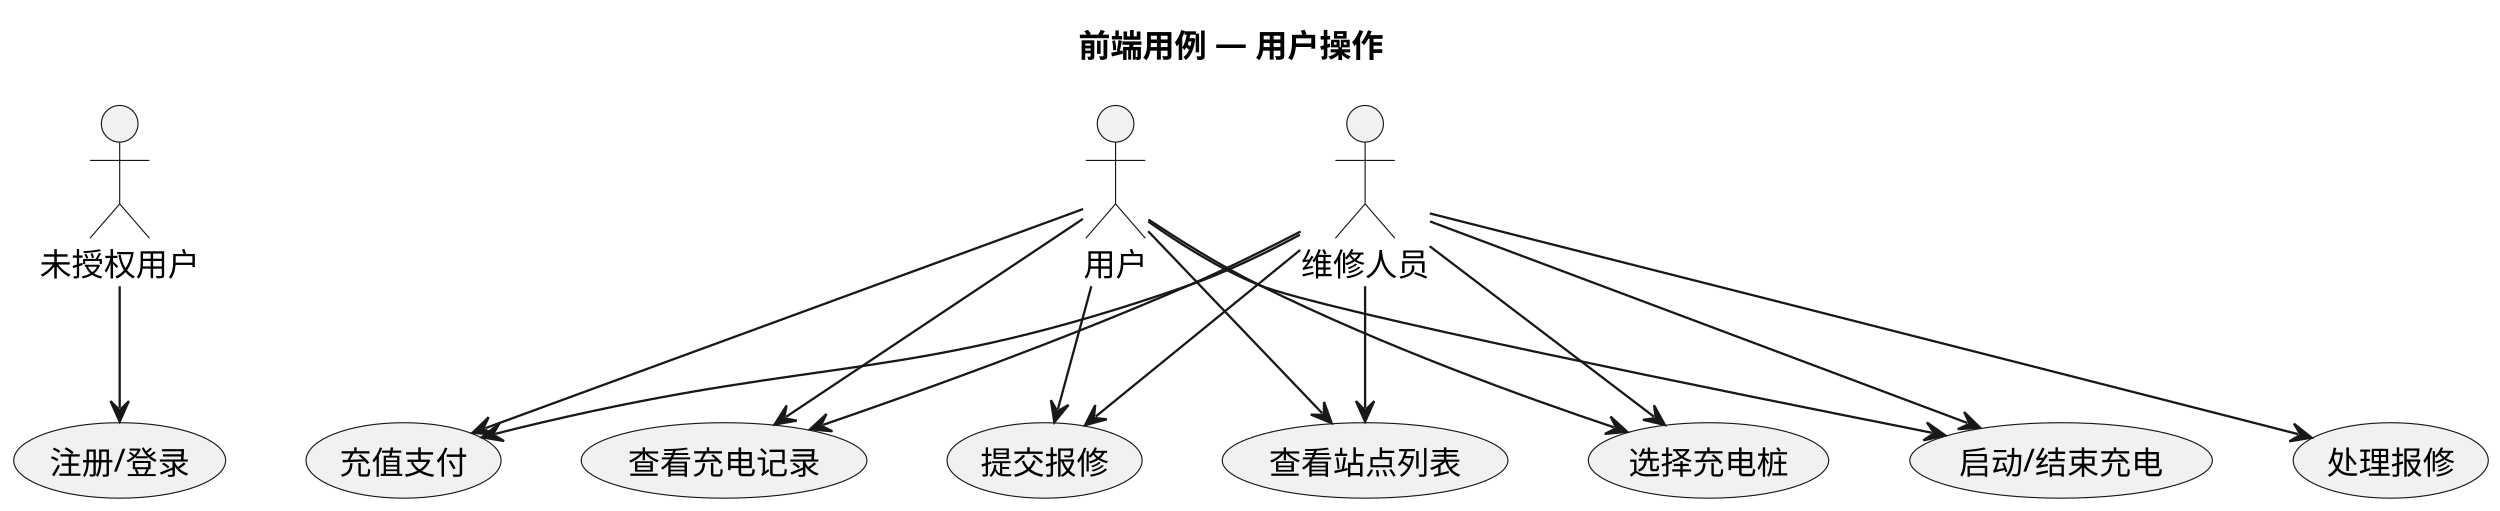
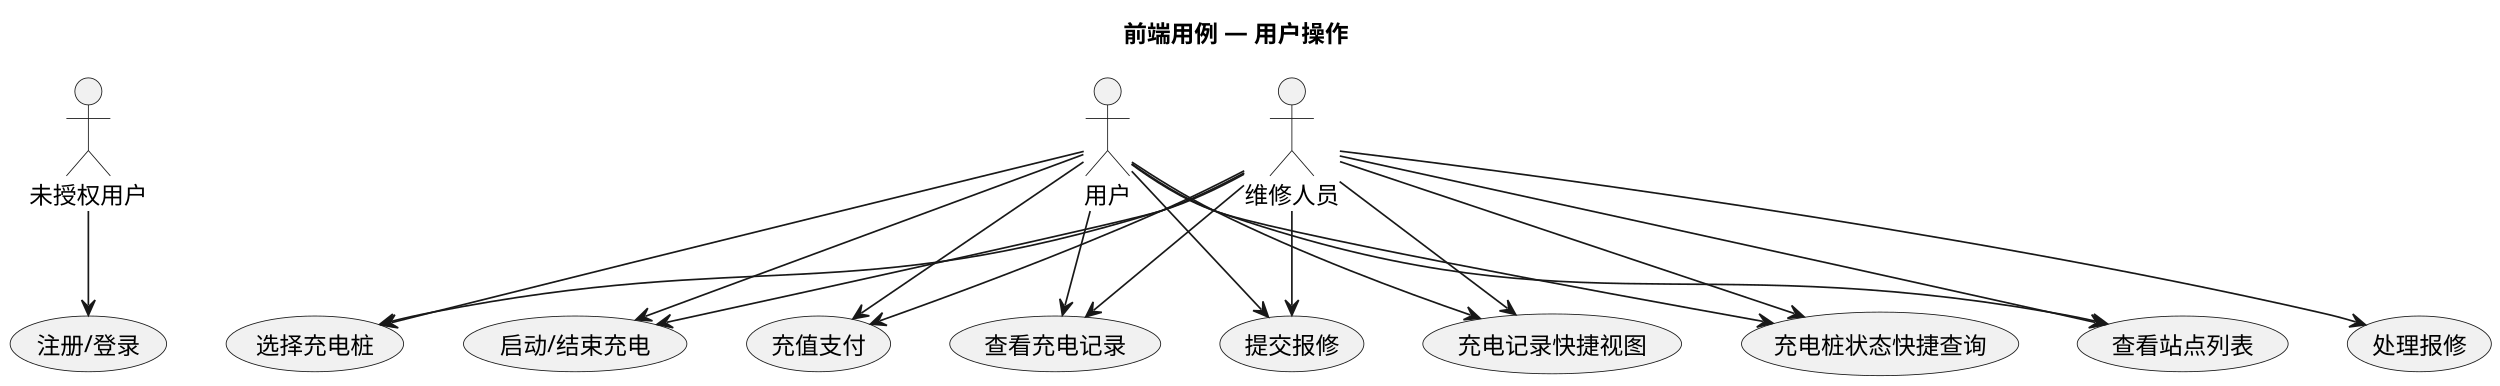
- <svg xmlns="http://www.w3.org/2000/svg" contentStyleType="text/css" data-diagram-type="DESCRIPTION" height="223px" preserveAspectRatio="none" style="width:1092px;height:223px;background:#FFFFFF;" version="1.1" viewBox="0 0 1092 223" width="1092px" zoomAndPan="magnify">
+ <svg xmlns="http://www.w3.org/2000/svg" contentStyleType="text/css" data-diagram-type="DESCRIPTION" height="228px" preserveAspectRatio="none" style="width:1479px;height:228px;background:#FFFFFF;" version="1.1" viewBox="0 0 1479 228" width="1479px" zoomAndPan="magnify">
  <defs />
  <g>
    <g class="title" data-source-line="1">
-       <text fill="#000000" font-family="sans-serif" font-size="14" font-weight="bold" lengthAdjust="spacing" textLength="136.78" x="471.048" y="24.966">前端用例 — 用户操作</text>
+       <text fill="#000000" font-family="sans-serif" font-size="14" font-weight="bold" lengthAdjust="spacing" textLength="136.78" x="664.548" y="24.966">前端用例 — 用户操作</text>
    </g>
    <g class="entity" data-entity="G" data-source-line="4" data-uid="ent0002" id="entity_G">
      <ellipse cx="52.28" cy="54.068" fill="#F1F1F1" rx="8" ry="8" style="stroke:#181818;stroke-width:0.5;" />
      <path d="M52.28,62.068 L52.28,89.068 M39.28,70.068 L65.28,70.068 M52.28,89.068 L39.28,104.068 M52.28,89.068 L65.28,104.068" fill="none" style="stroke:#181818;stroke-width:0.5;" />
      <text fill="#000000" font-family="sans-serif" font-size="14" lengthAdjust="spacing" textLength="70" x="17.28" y="120.534">未授权用户</text>
    </g>
    <g class="entity" data-entity="U" data-source-line="5" data-uid="ent0003" id="entity_U">
-       <ellipse cx="487.28" cy="54.068" fill="#F1F1F1" rx="8" ry="8" style="stroke:#181818;stroke-width:0.5;" />
-       <path d="M487.28,62.068 L487.28,89.068 M474.28,70.068 L500.28,70.068 M487.28,89.068 L474.28,104.068 M487.28,89.068 L500.28,104.068" fill="none" style="stroke:#181818;stroke-width:0.5;" />
-       <text fill="#000000" font-family="sans-serif" font-size="14" lengthAdjust="spacing" textLength="28" x="473.28" y="120.534">用户</text>
+       <ellipse cx="655.28" cy="54.068" fill="#F1F1F1" rx="8" ry="8" style="stroke:#181818;stroke-width:0.5;" />
+       <path d="M655.28,62.068 L655.28,89.068 M642.28,70.068 L668.28,70.068 M655.28,89.068 L642.28,104.068 M655.28,89.068 L668.28,104.068" fill="none" style="stroke:#181818;stroke-width:0.5;" />
+       <text fill="#000000" font-family="sans-serif" font-size="14" lengthAdjust="spacing" textLength="28" x="641.28" y="120.534">用户</text>
    </g>
    <g class="entity" data-entity="M" data-source-line="6" data-uid="ent0004" id="entity_M">
-       <ellipse cx="596.28" cy="54.068" fill="#F1F1F1" rx="8" ry="8" style="stroke:#181818;stroke-width:0.5;" />
-       <path d="M596.28,62.068 L596.28,89.068 M583.28,70.068 L609.28,70.068 M596.28,89.068 L583.28,104.068 M596.28,89.068 L609.28,104.068" fill="none" style="stroke:#181818;stroke-width:0.5;" />
-       <text fill="#000000" font-family="sans-serif" font-size="14" lengthAdjust="spacing" textLength="56" x="568.28" y="120.534">维修人员</text>
+       <ellipse cx="764.28" cy="54.068" fill="#F1F1F1" rx="8" ry="8" style="stroke:#181818;stroke-width:0.5;" />
+       <path d="M764.28,62.068 L764.28,89.068 M751.28,70.068 L777.28,70.068 M764.28,89.068 L751.28,104.068 M764.28,89.068 L777.28,104.068" fill="none" style="stroke:#181818;stroke-width:0.5;" />
+       <text fill="#000000" font-family="sans-serif" font-size="14" lengthAdjust="spacing" textLength="56" x="736.28" y="120.534">维修人员</text>
    </g>
    <g class="entity" data-entity="LOG" data-source-line="8" data-uid="ent0005" id="entity_LOG">
-       <ellipse cx="52.281" cy="201.121" fill="#F1F1F1" rx="46.281" ry="16.483" style="stroke:#181818;stroke-width:0.5;" />
-       <text fill="#000000" font-family="sans-serif" font-size="14" lengthAdjust="spacing" textLength="61.208" x="21.677" y="207.155">注册/登录</text>
+       <ellipse cx="52.281" cy="203.441" fill="#F1F1F1" rx="46.281" ry="16.483" style="stroke:#181818;stroke-width:0.5;" />
+       <text fill="#000000" font-family="sans-serif" font-size="14" lengthAdjust="spacing" textLength="61.208" x="21.677" y="209.475">注册/登录</text>
    </g>
    <g class="entity" data-entity="VSL" data-source-line="9" data-uid="ent0006" id="entity_VSL">
-       <ellipse cx="596.277" cy="201.121" fill="#F1F1F1" rx="62.397" ry="16.483" style="stroke:#181818;stroke-width:0.5;" />
-       <text fill="#000000" font-family="sans-serif" font-size="14" lengthAdjust="spacing" textLength="84" x="554.277" y="207.155">查看站点列表</text>
+       <ellipse cx="1291.277" cy="203.441" fill="#F1F1F1" rx="62.397" ry="16.483" style="stroke:#181818;stroke-width:0.5;" />
+       <text fill="#000000" font-family="sans-serif" font-size="14" lengthAdjust="spacing" textLength="84" x="1249.277" y="209.475">查看站点列表</text>
    </g>
    <g class="entity" data-entity="SC" data-source-line="10" data-uid="ent0007" id="entity_SC">
-       <ellipse cx="746.278" cy="201.121" fill="#F1F1F1" rx="52.498" ry="16.483" style="stroke:#181818;stroke-width:0.5;" />
-       <text fill="#000000" font-family="sans-serif" font-size="14" lengthAdjust="spacing" textLength="70" x="711.278" y="207.155">选择充电桩</text>
+       <ellipse cx="186.278" cy="203.441" fill="#F1F1F1" rx="52.498" ry="16.483" style="stroke:#181818;stroke-width:0.5;" />
+       <text fill="#000000" font-family="sans-serif" font-size="14" lengthAdjust="spacing" textLength="70" x="151.278" y="209.475">选择充电桩</text>
    </g>
    <g class="entity" data-entity="CS" data-source-line="11" data-uid="ent0008" id="entity_CS">
-       <ellipse cx="900.28" cy="201.121" fill="#F1F1F1" rx="66.08" ry="16.483" style="stroke:#181818;stroke-width:0.5;" />
-       <text fill="#000000" font-family="sans-serif" font-size="14" lengthAdjust="spacing" textLength="89.208" x="855.676" y="207.155">启动/结束充电</text>
+       <ellipse cx="340.28" cy="203.441" fill="#F1F1F1" rx="66.08" ry="16.483" style="stroke:#181818;stroke-width:0.5;" />
+       <text fill="#000000" font-family="sans-serif" font-size="14" lengthAdjust="spacing" textLength="89.208" x="295.676" y="209.475">启动/结束充电</text>
    </g>
    <g class="entity" data-entity="PAY" data-source-line="12" data-uid="ent0009" id="entity_PAY">
-       <ellipse cx="176.278" cy="201.121" fill="#F1F1F1" rx="42.598" ry="16.483" style="stroke:#181818;stroke-width:0.5;" />
-       <text fill="#000000" font-family="sans-serif" font-size="14" lengthAdjust="spacing" textLength="56" x="148.278" y="207.155">充值支付</text>
+       <ellipse cx="484.278" cy="203.441" fill="#F1F1F1" rx="42.598" ry="16.483" style="stroke:#181818;stroke-width:0.5;" />
+       <text fill="#000000" font-family="sans-serif" font-size="14" lengthAdjust="spacing" textLength="56" x="456.278" y="209.475">充值支付</text>
    </g>
    <g class="entity" data-entity="VCR" data-source-line="13" data-uid="ent0010" id="entity_VCR">
-       <ellipse cx="316.277" cy="201.121" fill="#F1F1F1" rx="62.397" ry="16.483" style="stroke:#181818;stroke-width:0.5;" />
-       <text fill="#000000" font-family="sans-serif" font-size="14" lengthAdjust="spacing" textLength="84" x="274.277" y="207.155">查看充电记录</text>
+       <ellipse cx="624.277" cy="203.441" fill="#F1F1F1" rx="62.397" ry="16.483" style="stroke:#181818;stroke-width:0.5;" />
+       <text fill="#000000" font-family="sans-serif" font-size="14" lengthAdjust="spacing" textLength="84" x="582.277" y="209.475">查看充电记录</text>
    </g>
    <g class="entity" data-entity="SRT" data-source-line="14" data-uid="ent0011" id="entity_SRT">
-       <ellipse cx="456.278" cy="201.121" fill="#F1F1F1" rx="42.598" ry="16.483" style="stroke:#181818;stroke-width:0.5;" />
-       <text fill="#000000" font-family="sans-serif" font-size="14" lengthAdjust="spacing" textLength="56" x="428.278" y="207.155">提交报修</text>
+       <ellipse cx="764.278" cy="203.441" fill="#F1F1F1" rx="42.598" ry="16.483" style="stroke:#181818;stroke-width:0.5;" />
+       <text fill="#000000" font-family="sans-serif" font-size="14" lengthAdjust="spacing" textLength="56" x="736.278" y="209.475">提交报修</text>
    </g>
    <g class="entity" data-entity="HR" data-source-line="15" data-uid="ent0012" id="entity_HR">
-       <ellipse cx="1044.278" cy="201.121" fill="#F1F1F1" rx="42.598" ry="16.483" style="stroke:#181818;stroke-width:0.5;" />
-       <text fill="#000000" font-family="sans-serif" font-size="14" lengthAdjust="spacing" textLength="56" x="1016.278" y="207.155">处理报修</text>
+       <ellipse cx="1431.278" cy="203.441" fill="#F1F1F1" rx="42.598" ry="16.483" style="stroke:#181818;stroke-width:0.5;" />
+       <text fill="#000000" font-family="sans-serif" font-size="14" lengthAdjust="spacing" textLength="56" x="1403.278" y="209.475">处理报修</text>
    </g>
-     <g class="link" data-entity-1="G" data-entity-2="LOG" data-source-line="17" data-uid="lnk13" id="link_G_LOG">
-       <path d="M52.28,125.018 C52.28,145.278 52.28,162.928 52.28,178.198" fill="none" id="G-to-LOG" style="stroke:#181818;stroke-width:1;" />
-       <polygon fill="#181818" points="52.28,184.198,56.28,175.198,52.28,179.198,48.28,175.198,52.28,184.198" style="stroke:#181818;stroke-width:1;" />
+     <g class="entity" data-entity="QV" data-source-line="16" data-uid="ent0013" id="entity_QV">
+       <ellipse cx="918.282" cy="203.436" fill="#F1F1F1" rx="76.542" ry="17.708" style="stroke:#181818;stroke-width:0.5;" />
+       <text fill="#000000" font-family="sans-serif" font-size="14" lengthAdjust="spacing" textLength="112" x="862.282" y="209.47">充电记录快捷视图</text>
    </g>
-     <g class="link" data-entity-1="U" data-entity-2="VSL" data-source-line="18" data-uid="lnk14" id="link_U_VSL">
-       <path d="M501.53,101.008 C522.3,122.738 556.563,158.571 577.533,180.501" fill="none" id="U-to-VSL" style="stroke:#181818;stroke-width:1;" />
-       <polygon fill="#181818" points="581.68,184.838,578.351,175.569,578.224,181.224,572.569,181.098,581.68,184.838" style="stroke:#181818;stroke-width:1;" />
+     <g class="entity" data-entity="QC" data-source-line="17" data-uid="ent0014" id="entity_QC">
+       <ellipse cx="1112.283" cy="203.438" fill="#F1F1F1" rx="82.003" ry="18.8" style="stroke:#181818;stroke-width:0.5;" />
+       <text fill="#000000" font-family="sans-serif" font-size="14" lengthAdjust="spacing" textLength="126" x="1049.283" y="209.472">充电桩状态快捷查询</text>
    </g>
-     <g class="link" data-entity-1="U" data-entity-2="SC" data-source-line="19" data-uid="lnk15" id="link_U_SC">
-       <path d="M501.62,95.908 C514.12,104.198 532.92,116.068 550.28,124.628 C604.57,151.408 665.173,173.286 705.083,186.706" fill="none" id="U-to-SC" style="stroke:#181818;stroke-width:1;" />
-       <polygon fill="#181818" points="710.77,188.618,703.514,181.958,706.031,187.024,700.965,189.541,710.77,188.618" style="stroke:#181818;stroke-width:1;" />
+     <g class="link" data-entity-1="G" data-entity-2="LOG" data-source-line="19" data-uid="lnk15" id="link_G_LOG">
+       <path d="M52.28,124.838 C52.28,145.858 52.28,164.698 52.28,180.508" fill="none" id="G-to-LOG" style="stroke:#181818;stroke-width:1;" />
+       <polygon fill="#181818" points="52.28,186.508,56.28,177.508,52.28,181.508,48.28,177.508,52.28,186.508" style="stroke:#181818;stroke-width:1;" />
    </g>
-     <g class="link" data-entity-1="U" data-entity-2="CS" data-source-line="20" data-uid="lnk16" id="link_U_CS">
-       <path d="M501.56,96.768 C513.87,105.488 532.43,117.488 550.28,124.628 C577.87,135.678 753.694,171.183 843.844,189.023" fill="none" id="U-to-CS" style="stroke:#181818;stroke-width:1;" />
-       <polygon fill="#181818" points="849.73,190.188,841.678,184.517,844.825,189.217,840.125,192.365,849.73,190.188" style="stroke:#181818;stroke-width:1;" />
+     <g class="link" data-entity-1="U" data-entity-2="VSL" data-source-line="20" data-uid="lnk16" id="link_U_VSL">
+       <path d="M669.4,97.198 C681.61,106.168 700.12,118.318 718.28,124.638 C927.16,197.328 994.35,146.948 1212.28,184.638 C1223.5,186.578 1229.675,187.756 1240.875,190.266" fill="none" id="U-to-VSL" style="stroke:#181818;stroke-width:1;" />
+       <polygon fill="#181818" points="1246.73,191.578,1238.823,185.707,1241.851,190.484,1237.073,193.513,1246.73,191.578" style="stroke:#181818;stroke-width:1;" />
    </g>
-     <g class="link" data-entity-1="U" data-entity-2="PAY" data-source-line="21" data-uid="lnk17" id="link_U_PAY">
-       <path d="M473.11,91.298 C425.7,108.678 277.554,162.993 211.984,187.023" fill="none" id="U-to-PAY" style="stroke:#181818;stroke-width:1;" />
-       <polygon fill="#181818" points="206.35,189.088,216.177,189.747,211.045,187.367,213.424,182.235,206.35,189.088" style="stroke:#181818;stroke-width:1;" />
+     <g class="link" data-entity-1="U" data-entity-2="SC" data-source-line="21" data-uid="lnk17" id="link_U_SC">
+       <path d="M641.14,89.558 C589.57,102.168 406.82,146.908 256.28,184.638 C246.43,187.108 241.615,188.321 231.695,190.841" fill="none" id="U-to-SC" style="stroke:#181818;stroke-width:1;" />
+       <polygon fill="#181818" points="225.88,192.318,235.588,193.979,230.726,191.087,233.618,186.225,225.88,192.318" style="stroke:#181818;stroke-width:1;" />
    </g>
-     <g class="link" data-entity-1="U" data-entity-2="VCR" data-source-line="22" data-uid="lnk18" id="link_U_VCR">
-       <path d="M473,95.618 C443.14,115.528 378.932,158.339 343.322,182.089" fill="none" id="U-to-VCR" style="stroke:#181818;stroke-width:1;" />
-       <polygon fill="#181818" points="338.33,185.418,348.037,183.752,342.49,182.644,343.598,177.096,338.33,185.418" style="stroke:#181818;stroke-width:1;" />
+     <g class="link" data-entity-1="U" data-entity-2="CS" data-source-line="22" data-uid="lnk18" id="link_U_CS">
+       <path d="M640.93,91.408 C594.17,108.668 450.899,161.589 381.788,187.109" fill="none" id="U-to-CS" style="stroke:#181818;stroke-width:1;" />
+       <polygon fill="#181818" points="376.16,189.188,385.988,189.823,380.85,187.456,383.217,182.318,376.16,189.188" style="stroke:#181818;stroke-width:1;" />
    </g>
-     <g class="link" data-entity-1="U" data-entity-2="SRT" data-source-line="23" data-uid="lnk19" id="link_U_SRT">
-       <path d="M476.7,125.018 C471.16,145.398 466.255,163.438 462.104,178.698" fill="none" id="U-to-SRT" style="stroke:#181818;stroke-width:1;" />
-       <polygon fill="#181818" points="460.53,184.488,466.752,176.853,461.842,179.663,459.032,174.754,460.53,184.488" style="stroke:#181818;stroke-width:1;" />
+     <g class="link" data-entity-1="U" data-entity-2="PAY" data-source-line="23" data-uid="lnk19" id="link_U_PAY">
+       <path d="M641,95.818 C610.65,116.468 544.65,161.362 509.59,185.222" fill="none" id="U-to-PAY" style="stroke:#181818;stroke-width:1;" />
+       <polygon fill="#181818" points="504.63,188.598,514.321,186.841,508.764,185.785,509.82,180.227,504.63,188.598" style="stroke:#181818;stroke-width:1;" />
    </g>
-     <g class="link" data-entity-1="M" data-entity-2="VSL" data-source-line="24" data-uid="lnk20" id="link_M_VSL">
-       <path d="M596.28,125.018 C596.28,145.278 596.28,162.928 596.28,178.198" fill="none" id="M-to-VSL" style="stroke:#181818;stroke-width:1;" />
-       <polygon fill="#181818" points="596.28,184.198,600.28,175.198,596.28,179.198,592.28,175.198,596.28,184.198" style="stroke:#181818;stroke-width:1;" />
+     <g class="link" data-entity-1="U" data-entity-2="VCR" data-source-line="24" data-uid="lnk20" id="link_U_VCR">
+       <path d="M644.96,124.838 C639.36,145.858 634.287,164.901 630.067,180.711" fill="none" id="U-to-VCR" style="stroke:#181818;stroke-width:1;" />
+       <polygon fill="#181818" points="628.52,186.508,634.706,178.844,629.809,181.677,626.976,176.781,628.52,186.508" style="stroke:#181818;stroke-width:1;" />
    </g>
-     <g class="link" data-entity-1="M" data-entity-2="SC" data-source-line="25" data-uid="lnk21" id="link_M_SC">
-       <path d="M624.49,107.548 C654.54,130.378 696.484,162.256 722.454,182.006" fill="none" id="M-to-SC" style="stroke:#181818;stroke-width:1;" />
-       <polygon fill="#181818" points="727.23,185.638,722.488,177.006,723.25,182.611,717.645,183.374,727.23,185.638" style="stroke:#181818;stroke-width:1;" />
+     <g class="link" data-entity-1="U" data-entity-2="SRT" data-source-line="25" data-uid="lnk21" id="link_U_SRT">
+       <path d="M669.53,101.308 C690.54,123.728 725.457,161.01 746.267,183.21" fill="none" id="U-to-SRT" style="stroke:#181818;stroke-width:1;" />
+       <polygon fill="#181818" points="750.37,187.588,747.133,178.286,746.951,183.94,741.297,183.757,750.37,187.588" style="stroke:#181818;stroke-width:1;" />
    </g>
-     <g class="link" data-entity-1="M" data-entity-2="CS" data-source-line="26" data-uid="lnk22" id="link_M_CS">
-       <path d="M624.61,96.718 C680.32,117.618 798.412,161.911 859.352,184.761" fill="none" id="M-to-CS" style="stroke:#181818;stroke-width:1;" />
-       <polygon fill="#181818" points="864.97,186.868,857.947,179.963,860.288,185.113,855.139,187.453,864.97,186.868" style="stroke:#181818;stroke-width:1;" />
+     <g class="link" data-entity-1="U" data-entity-2="QV" data-source-line="26" data-uid="lnk22" id="link_U_QV">
+       <path d="M669.63,95.898 C682.13,104.178 700.93,116.038 718.28,124.638 C770.86,150.688 828.778,172.172 869.918,186.362" fill="none" id="U-to-QV" style="stroke:#181818;stroke-width:1;" />
+       <polygon fill="#181818" points="875.59,188.318,868.386,181.602,870.863,186.688,865.778,189.165,875.59,188.318" style="stroke:#181818;stroke-width:1;" />
    </g>
-     <g class="link" data-entity-1="M" data-entity-2="PAY" data-source-line="27" data-uid="lnk23" id="link_M_PAY">
-       <path d="M567.79,102.538 C553.59,110.168 535.93,118.808 519.28,124.628 C397.92,167.078 361.45,155.228 236.28,184.628 C227.9,186.598 224.71,187.351 216.29,189.52" fill="none" id="M-to-PAY" style="stroke:#181818;stroke-width:1;" />
-       <polygon fill="#181818" points="210.48,191.018,220.194,192.645,215.322,189.77,218.197,184.898,210.48,191.018" style="stroke:#181818;stroke-width:1;" />
+     <g class="link" data-entity-1="U" data-entity-2="QC" data-source-line="27" data-uid="lnk23" id="link_U_QC">
+       <path d="M669.52,96.858 C681.81,105.618 700.36,117.648 718.28,124.638 C748.69,136.498 939.504,171.569 1042.964,190.129" fill="none" id="U-to-QC" style="stroke:#181818;stroke-width:1;" />
+       <polygon fill="#181818" points="1048.87,191.188,1040.718,185.662,1043.949,190.305,1039.305,193.536,1048.87,191.188" style="stroke:#181818;stroke-width:1;" />
    </g>
-     <g class="link" data-entity-1="M" data-entity-2="VCR" data-source-line="28" data-uid="lnk24" id="link_M_VCR">
-       <path d="M568.11,101.118 C553.68,108.568 535.73,117.478 519.28,124.628 C462.55,149.288 400.586,171.481 359.476,185.581" fill="none" id="M-to-VCR" style="stroke:#181818;stroke-width:1;" />
-       <polygon fill="#181818" points="353.8,187.528,363.611,188.392,358.529,185.906,361.015,180.824,353.8,187.528" style="stroke:#181818;stroke-width:1;" />
+     <g class="link" data-entity-1="M" data-entity-2="VSL" data-source-line="28" data-uid="lnk24" id="link_M_VSL">
+       <path d="M792.6,92.278 C863.37,107.728 1053.7,149.328 1212.28,184.638 C1222.98,187.018 1228.647,188.29 1239.486,190.73" fill="none" id="M-to-VSL" style="stroke:#181818;stroke-width:1;" />
+       <polygon fill="#181818" points="1245.34,192.048,1237.438,186.169,1240.462,190.95,1235.681,193.974,1245.34,192.048" style="stroke:#181818;stroke-width:1;" />
    </g>
-     <g class="link" data-entity-1="M" data-entity-2="SRT" data-source-line="29" data-uid="lnk25" id="link_M_SRT">
-       <path d="M567.95,109.168 C539.82,132.078 502.242,162.679 478.592,181.939" fill="none" id="M-to-SRT" style="stroke:#181818;stroke-width:1;" />
-       <polygon fill="#181818" points="473.94,185.728,483.445,183.146,477.817,182.571,478.393,176.943,473.94,185.728" style="stroke:#181818;stroke-width:1;" />
+     <g class="link" data-entity-1="M" data-entity-2="SC" data-source-line="29" data-uid="lnk25" id="link_M_SC">
+       <path d="M735.96,103.058 C721.8,110.808 704.13,119.408 687.28,124.638 C502.58,182.008 446.07,147.418 256.28,184.638 C245.94,186.668 240.665,187.8 230.435,190.4" fill="none" id="M-to-SC" style="stroke:#181818;stroke-width:1;" />
+       <polygon fill="#181818" points="224.62,191.878,234.328,193.538,229.466,190.646,232.357,185.784,224.62,191.878" style="stroke:#181818;stroke-width:1;" />
    </g>
-     <g class="link" data-entity-1="M" data-entity-2="HR" data-source-line="30" data-uid="lnk26" id="link_M_HR">
-       <path d="M624.53,93.228 C688.55,109.408 849.62,150.158 984.28,184.628 C992.51,186.738 995.571,187.517 1003.891,189.667" fill="none" id="M-to-HR" style="stroke:#181818;stroke-width:1;" />
-       <polygon fill="#181818" points="1009.7,191.168,1001.987,185.043,1004.859,189.917,999.986,192.789,1009.7,191.168" style="stroke:#181818;stroke-width:1;" />
+     <g class="link" data-entity-1="M" data-entity-2="CS" data-source-line="30" data-uid="lnk26" id="link_M_CS">
+       <path d="M736.12,102.268 C721.85,109.918 704.04,118.668 687.28,124.638 C673.16,129.668 486.542,170.58 394.502,190.64" fill="none" id="M-to-CS" style="stroke:#181818;stroke-width:1;" />
+       <polygon fill="#181818" points="388.64,191.918,398.285,193.91,393.525,190.853,396.582,186.093,388.64,191.918" style="stroke:#181818;stroke-width:1;" />
+     </g>
+     <g class="link" data-entity-1="M" data-entity-2="PAY" data-source-line="31" data-uid="lnk27" id="link_M_PAY">
+       <path d="M736.07,101.048 C721.64,108.488 703.7,117.408 687.28,124.638 C627.18,151.118 560.655,175.532 520.575,189.752" fill="none" id="M-to-PAY" style="stroke:#181818;stroke-width:1;" />
+       <polygon fill="#181818" points="514.92,191.758,524.74,192.518,519.632,190.086,522.064,184.979,514.92,191.758" style="stroke:#181818;stroke-width:1;" />
+     </g>
+     <g class="link" data-entity-1="M" data-entity-2="VCR" data-source-line="32" data-uid="lnk28" id="link_M_VCR">
+       <path d="M735.95,109.648 C707.98,132.878 670.684,163.872 646.964,183.592" fill="none" id="M-to-VCR" style="stroke:#181818;stroke-width:1;" />
+       <polygon fill="#181818" points="642.35,187.428,651.828,184.75,646.195,184.232,646.713,178.598,642.35,187.428" style="stroke:#181818;stroke-width:1;" />
+     </g>
+     <g class="link" data-entity-1="M" data-entity-2="SRT" data-source-line="33" data-uid="lnk29" id="link_M_SRT">
+       <path d="M764.28,124.838 C764.28,145.858 764.28,164.698 764.28,180.508" fill="none" id="M-to-SRT" style="stroke:#181818;stroke-width:1;" />
+       <polygon fill="#181818" points="764.28,186.508,768.28,177.508,764.28,181.508,760.28,177.508,764.28,186.508" style="stroke:#181818;stroke-width:1;" />
+     </g>
+     <g class="link" data-entity-1="M" data-entity-2="HR" data-source-line="34" data-uid="lnk30" id="link_M_HR">
+       <path d="M792.66,89.398 C879.8,99.808 1150.89,134.278 1371.28,184.638 C1380.5,186.738 1384.628,187.771 1393.658,190.451" fill="none" id="M-to-HR" style="stroke:#181818;stroke-width:1;" />
+       <polygon fill="#181818" points="1399.41,192.158,1391.92,185.762,1394.617,190.735,1389.644,193.432,1399.41,192.158" style="stroke:#181818;stroke-width:1;" />
+     </g>
+     <g class="link" data-entity-1="M" data-entity-2="QV" data-source-line="35" data-uid="lnk31" id="link_M_QV">
+       <path d="M792.53,107.438 C822.57,130.138 864.653,161.921 891.883,182.491" fill="none" id="M-to-QV" style="stroke:#181818;stroke-width:1;" />
+       <polygon fill="#181818" points="896.67,186.108,891.9,177.491,892.68,183.094,887.078,183.875,896.67,186.108" style="stroke:#181818;stroke-width:1;" />
+     </g>
+     <g class="link" data-entity-1="M" data-entity-2="QC" data-source-line="36" data-uid="lnk32" id="link_M_QC">
+       <path d="M792.76,95.628 C853.15,115.808 988.77,161.145 1061.53,185.475" fill="none" id="M-to-QC" style="stroke:#181818;stroke-width:1;" />
+       <polygon fill="#181818" points="1067.22,187.378,1059.953,180.73,1062.478,185.792,1057.416,188.317,1067.22,187.378" style="stroke:#181818;stroke-width:1;" />
    </g>
  </g>
</svg>
